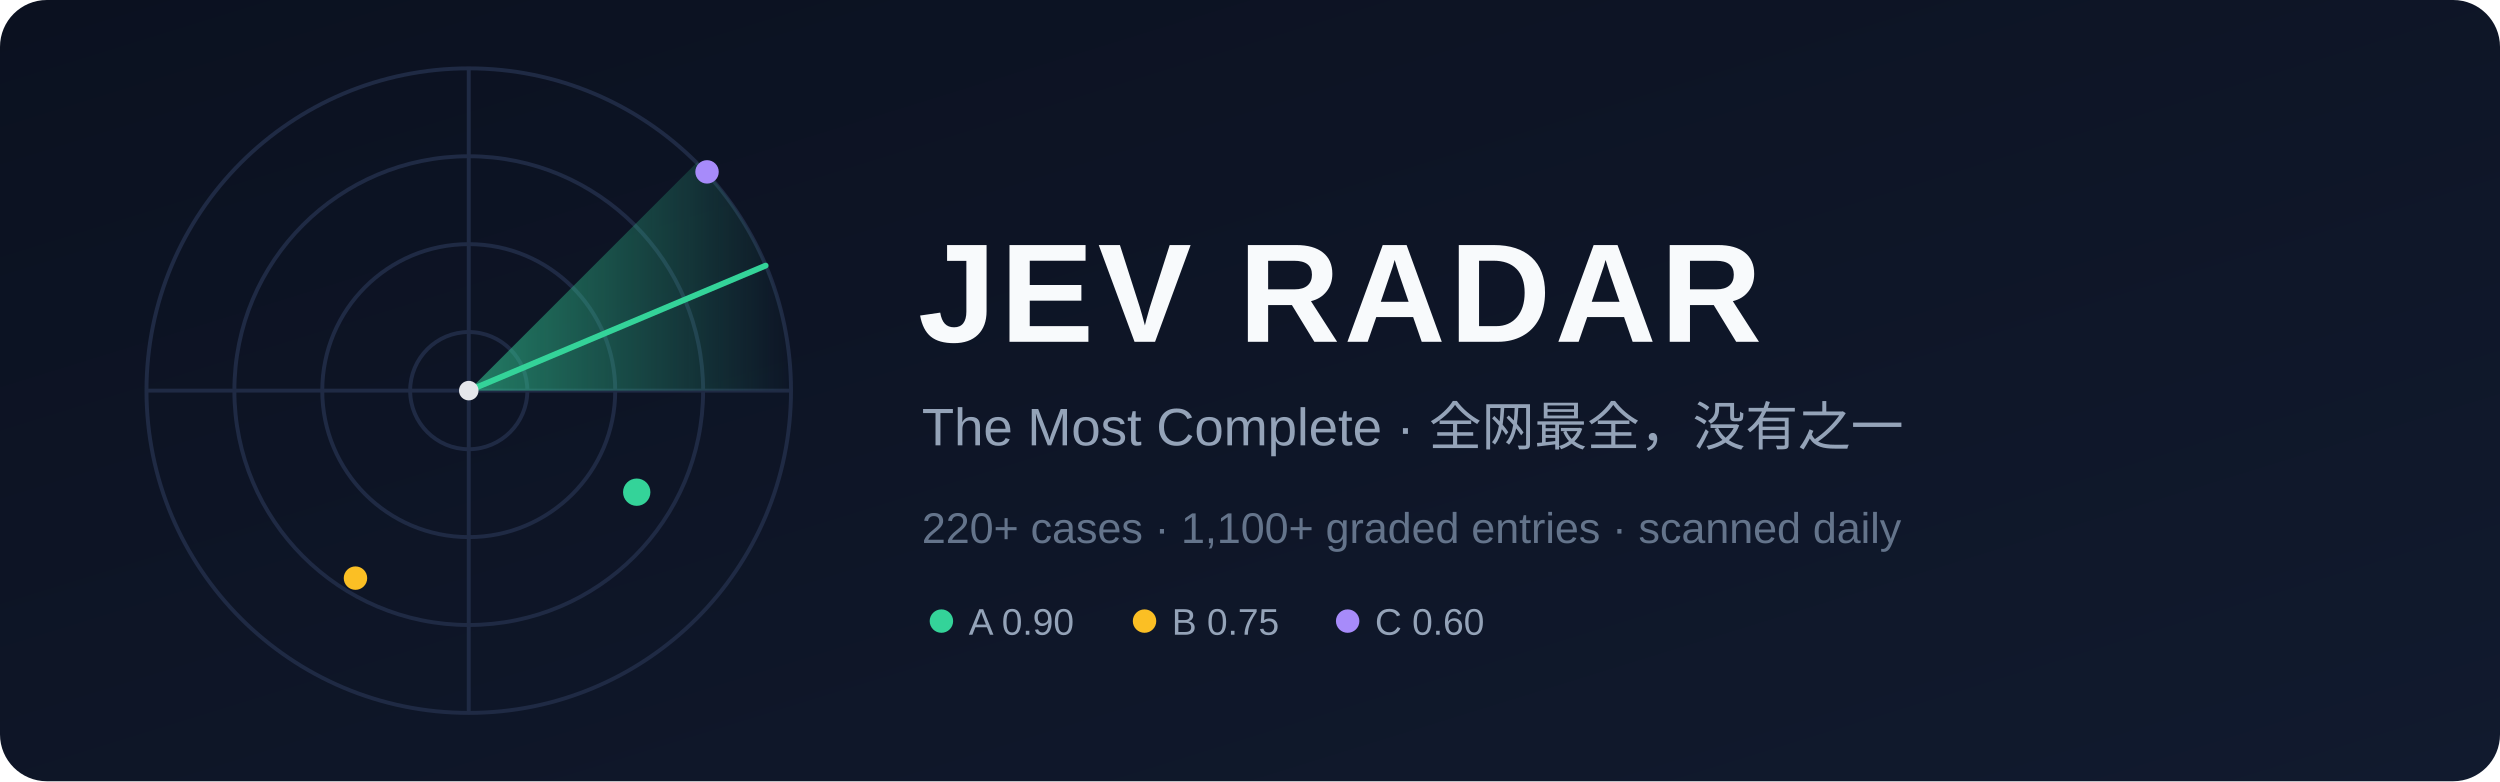
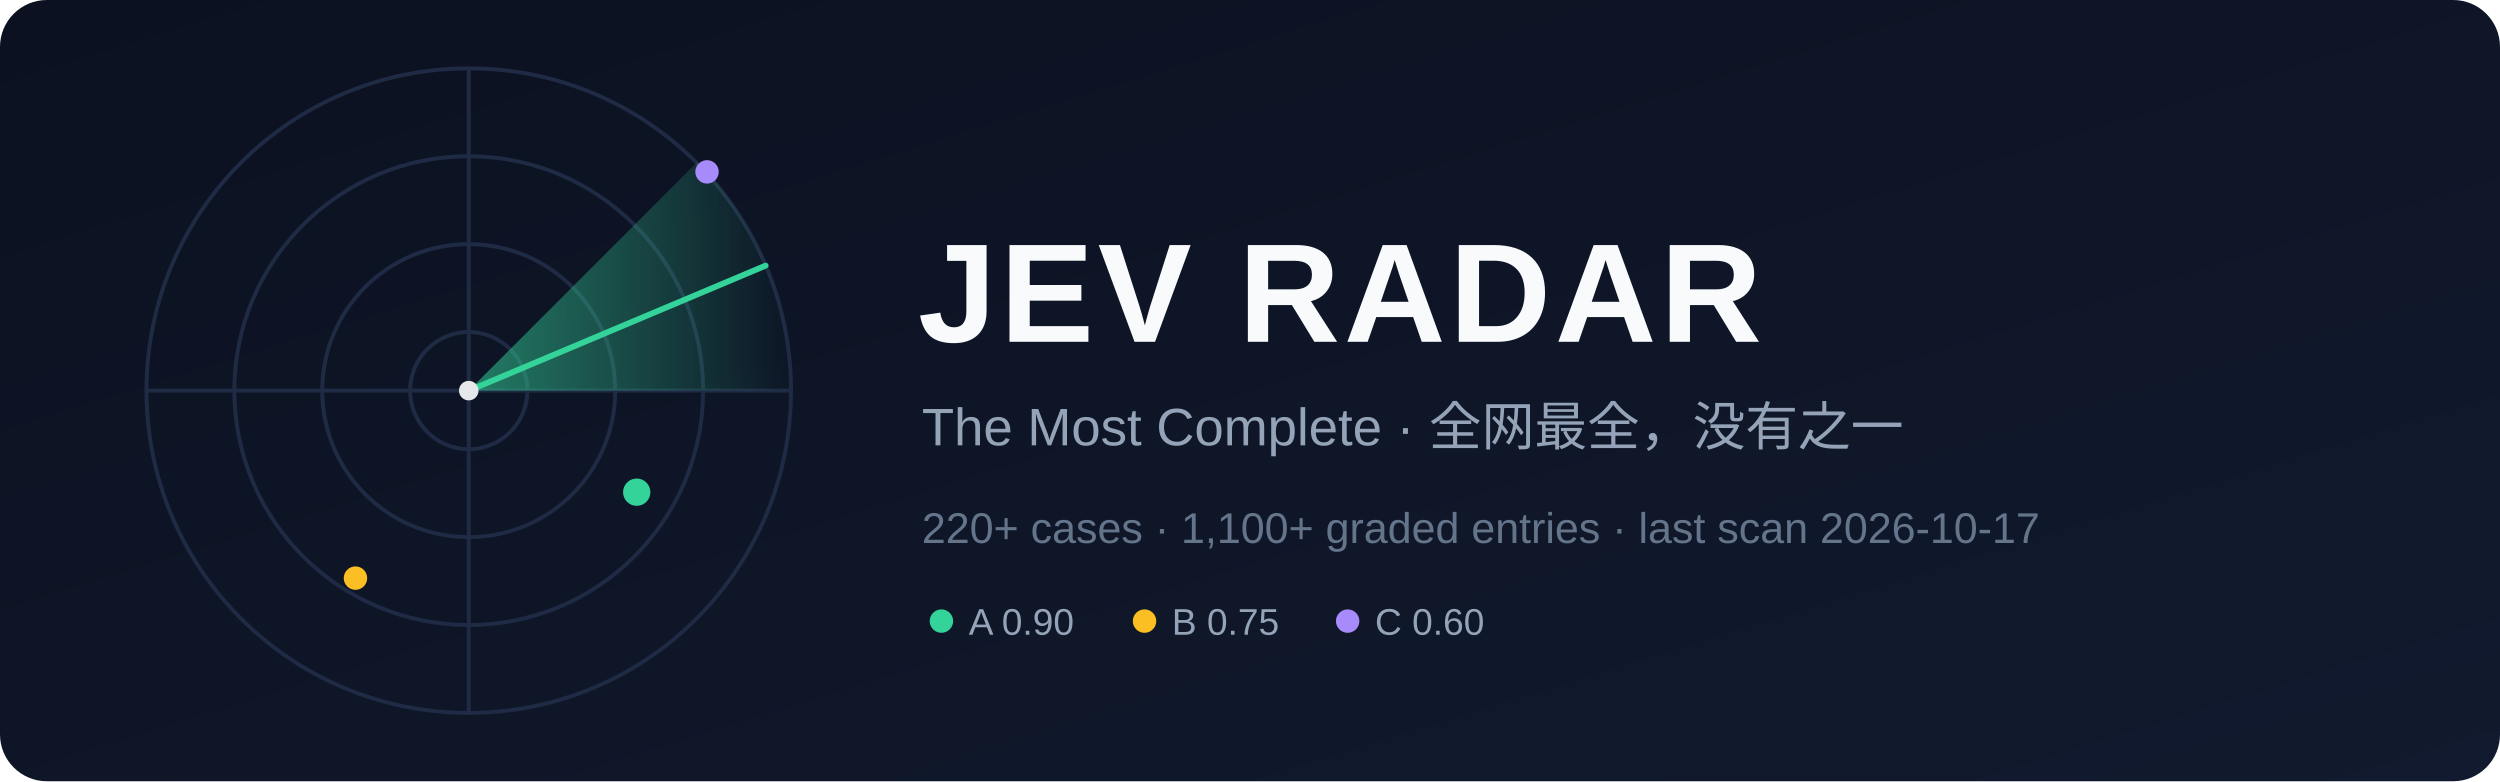
<svg xmlns="http://www.w3.org/2000/svg" width="1280" height="400" viewBox="0 0 1280 400">
  <defs>
    <linearGradient id="bg" x1="0" y1="0" x2="1" y2="1">
      <stop offset="0" stop-color="#0b1120" />
      <stop offset="1" stop-color="#111a2e" />
    </linearGradient>
    <linearGradient id="sweep" x1="0" y1="0" x2="1" y2="0">
      <stop offset="0" stop-color="#34d399" stop-opacity="0.55" />
      <stop offset="1" stop-color="#34d399" stop-opacity="0" />
    </linearGradient>
  </defs>
  <rect width="1280" height="400" rx="24" fill="url(#bg)" />
  <g transform="translate(240,200)">
    <circle r="165" fill="none" stroke="#1f2a44" stroke-width="2" />
    <circle r="120" fill="none" stroke="#1f2a44" stroke-width="2" />
    <circle r="75" fill="none" stroke="#1f2a44" stroke-width="2" />
    <circle r="30" fill="none" stroke="#1f2a44" stroke-width="2" />
    <line x1="-165" y1="0" x2="165" y2="0" stroke="#1f2a44" stroke-width="2" />
    <line x1="0" y1="-165" x2="0" y2="165" stroke="#1f2a44" stroke-width="2" />
    <path d="M 0 0 L 165 0 A 165 165 0 0 0 117 -117 Z" fill="url(#sweep)" />
    <line x1="0" y1="0" x2="152" y2="-64" stroke="#34d399" stroke-width="3" stroke-linecap="round" />
    <circle cx="86" cy="52" r="7" fill="#34d399" />
    <circle cx="-58" cy="96" r="6" fill="#fbbf24" />
    <circle cx="122" cy="-112" r="6" fill="#a78bfa" />
    <circle cx="0" cy="0" r="5" fill="#e5e7eb" />
  </g>
  <text x="470" y="175" font-family="Helvetica Neue, Arial, PingFang SC, sans-serif" font-size="72" font-weight="800" fill="#f8fafc" letter-spacing="2">JEV RADAR</text>
  <text x="472" y="228" font-family="Helvetica Neue, Arial, PingFang SC, sans-serif" font-size="27" fill="#94a3b8">The Most Complete · 全网最全，没有之一</text>
-   <text x="472" y="278" font-family="Helvetica Neue, Arial, PingFang SC, sans-serif" font-size="22" fill="#64748b">220+ cases · 1,100+ graded entries · scanned daily</text>
+   <text x="472" y="278" font-family="Helvetica Neue, Arial, PingFang SC, sans-serif" font-size="22" fill="#64748b">220+ cases · 1,100+ graded entries · last scan 2026-10-17</text>
  <g font-family="Helvetica Neue, Arial, sans-serif" font-size="19" fill="#94a3b8">
    <circle cx="482" cy="318" r="6" fill="#34d399" />
    <text x="496" y="325">A 0.90</text>
    <circle cx="586" cy="318" r="6" fill="#fbbf24" />
    <text x="600" y="325">B 0.75</text>
    <circle cx="690" cy="318" r="6" fill="#a78bfa" />
    <text x="704" y="325">C 0.60</text>
  </g>
</svg>
